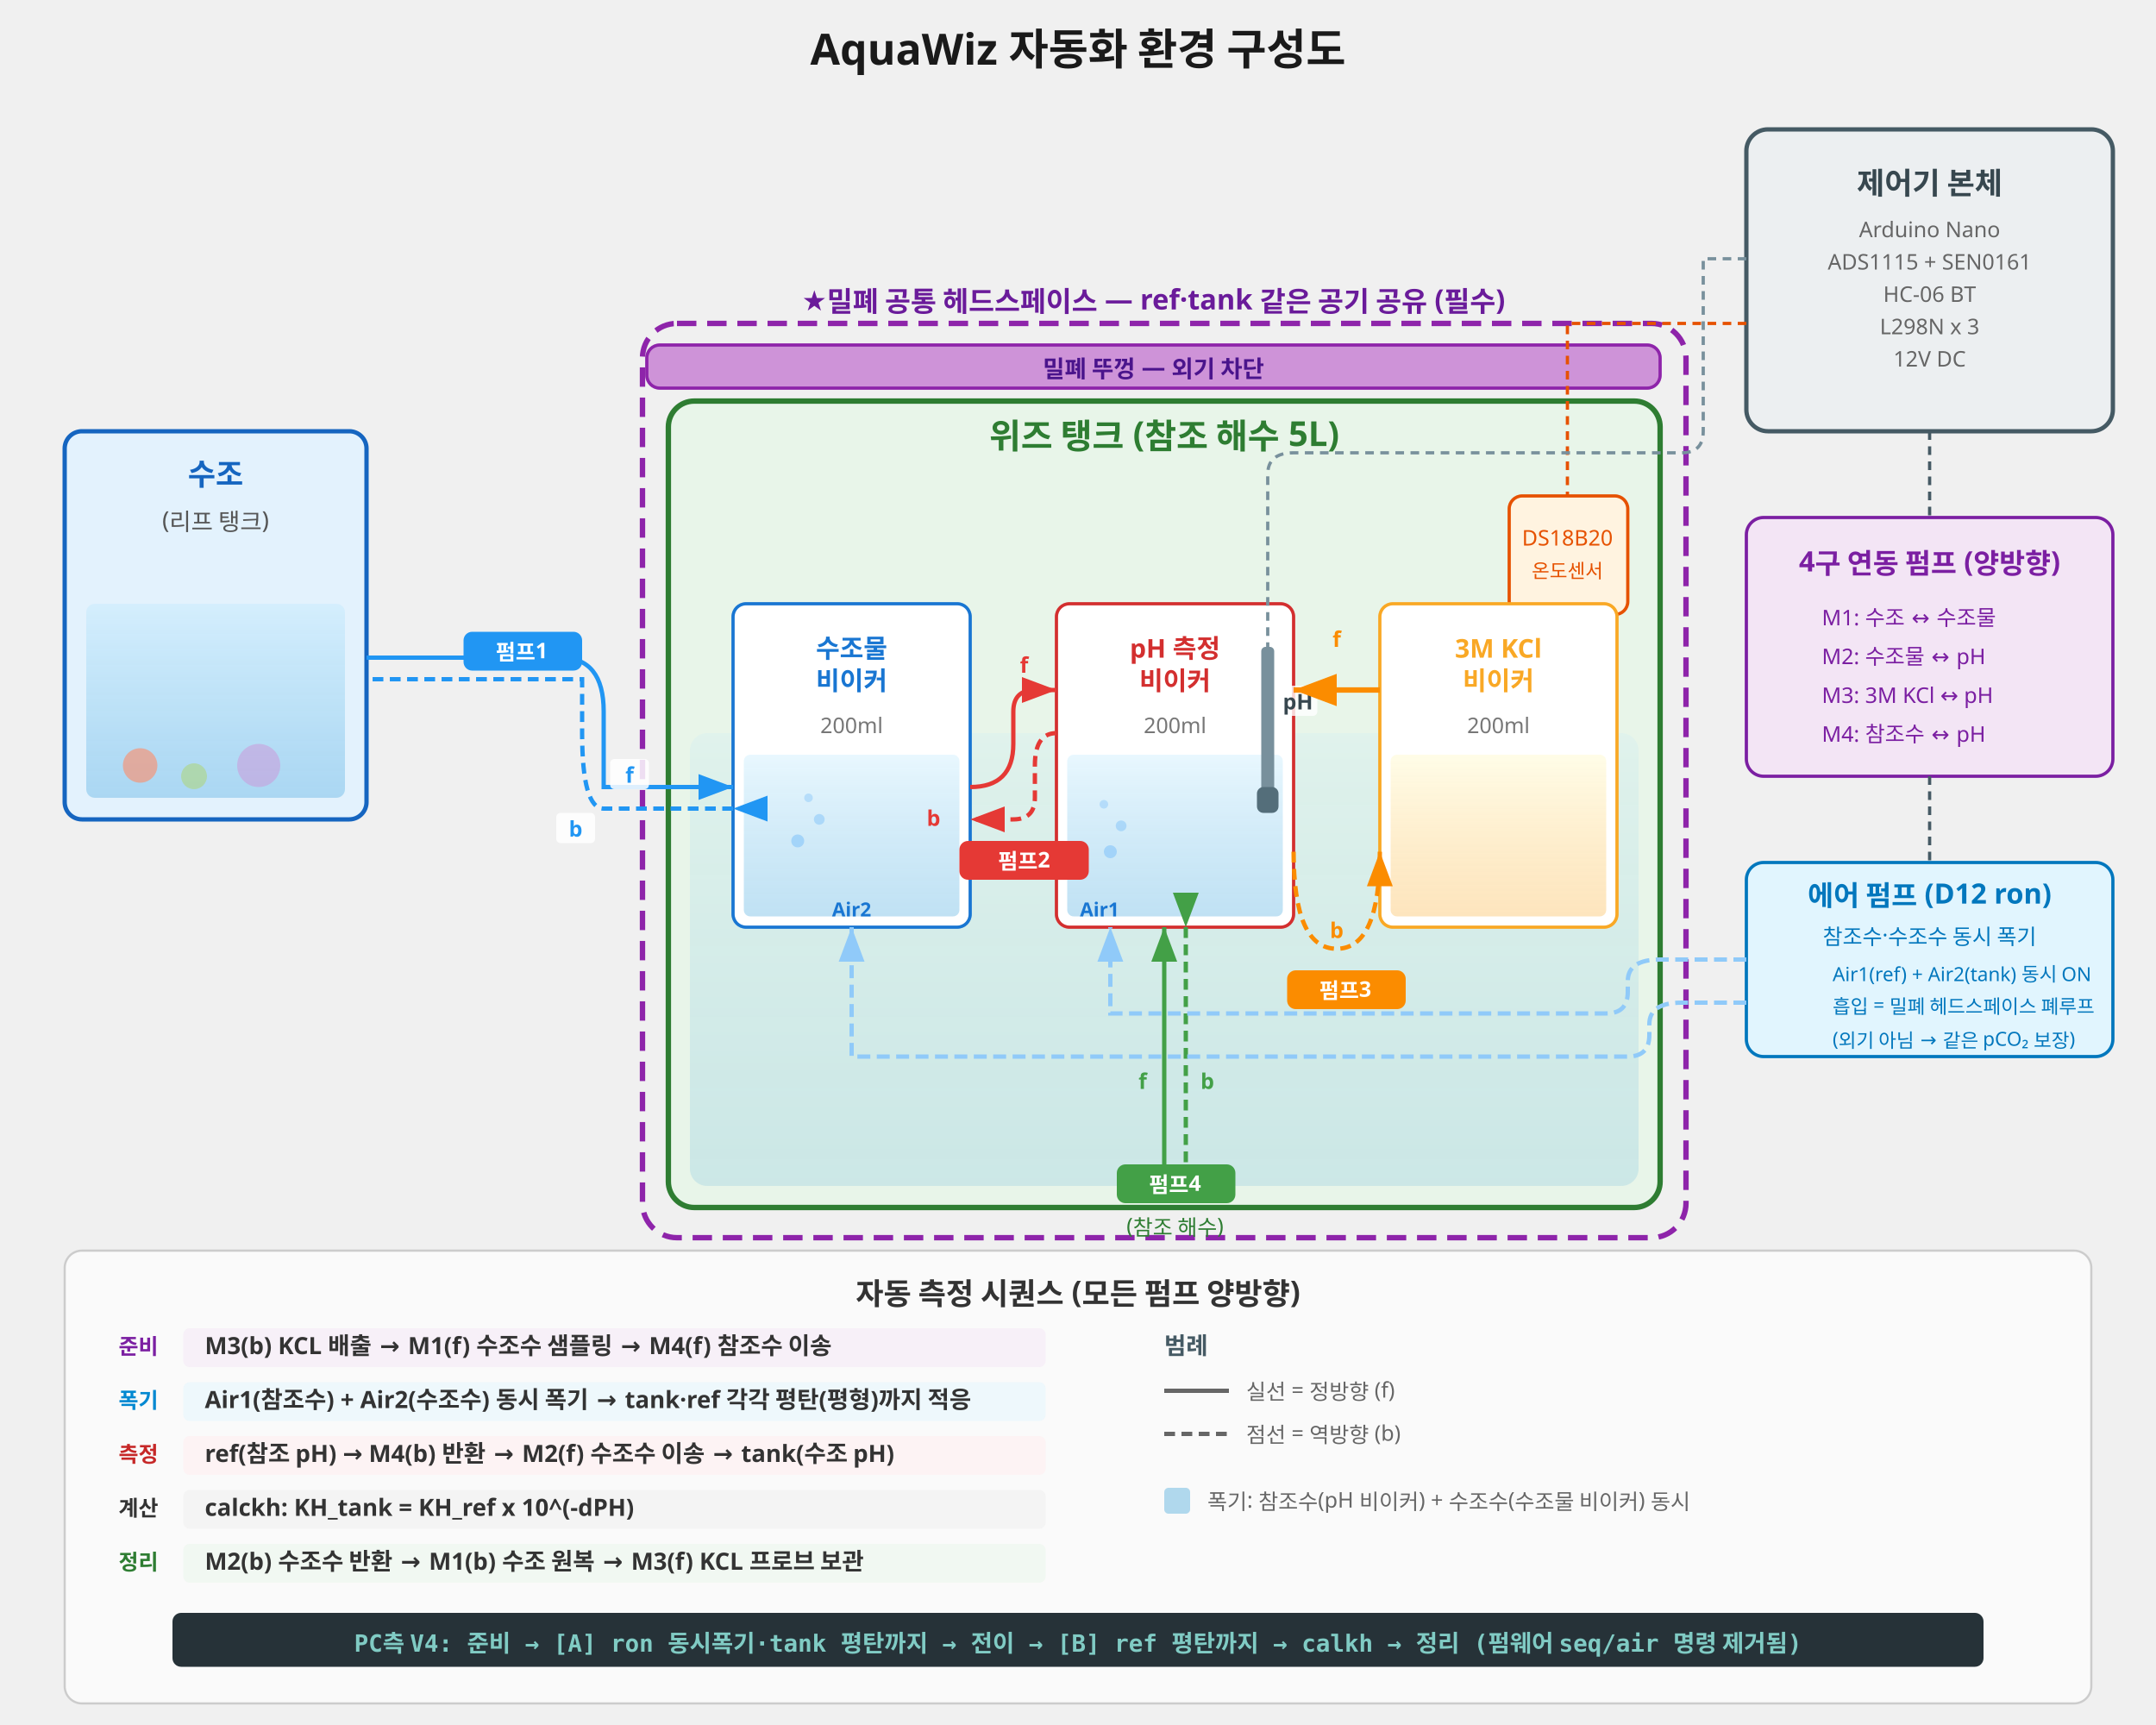
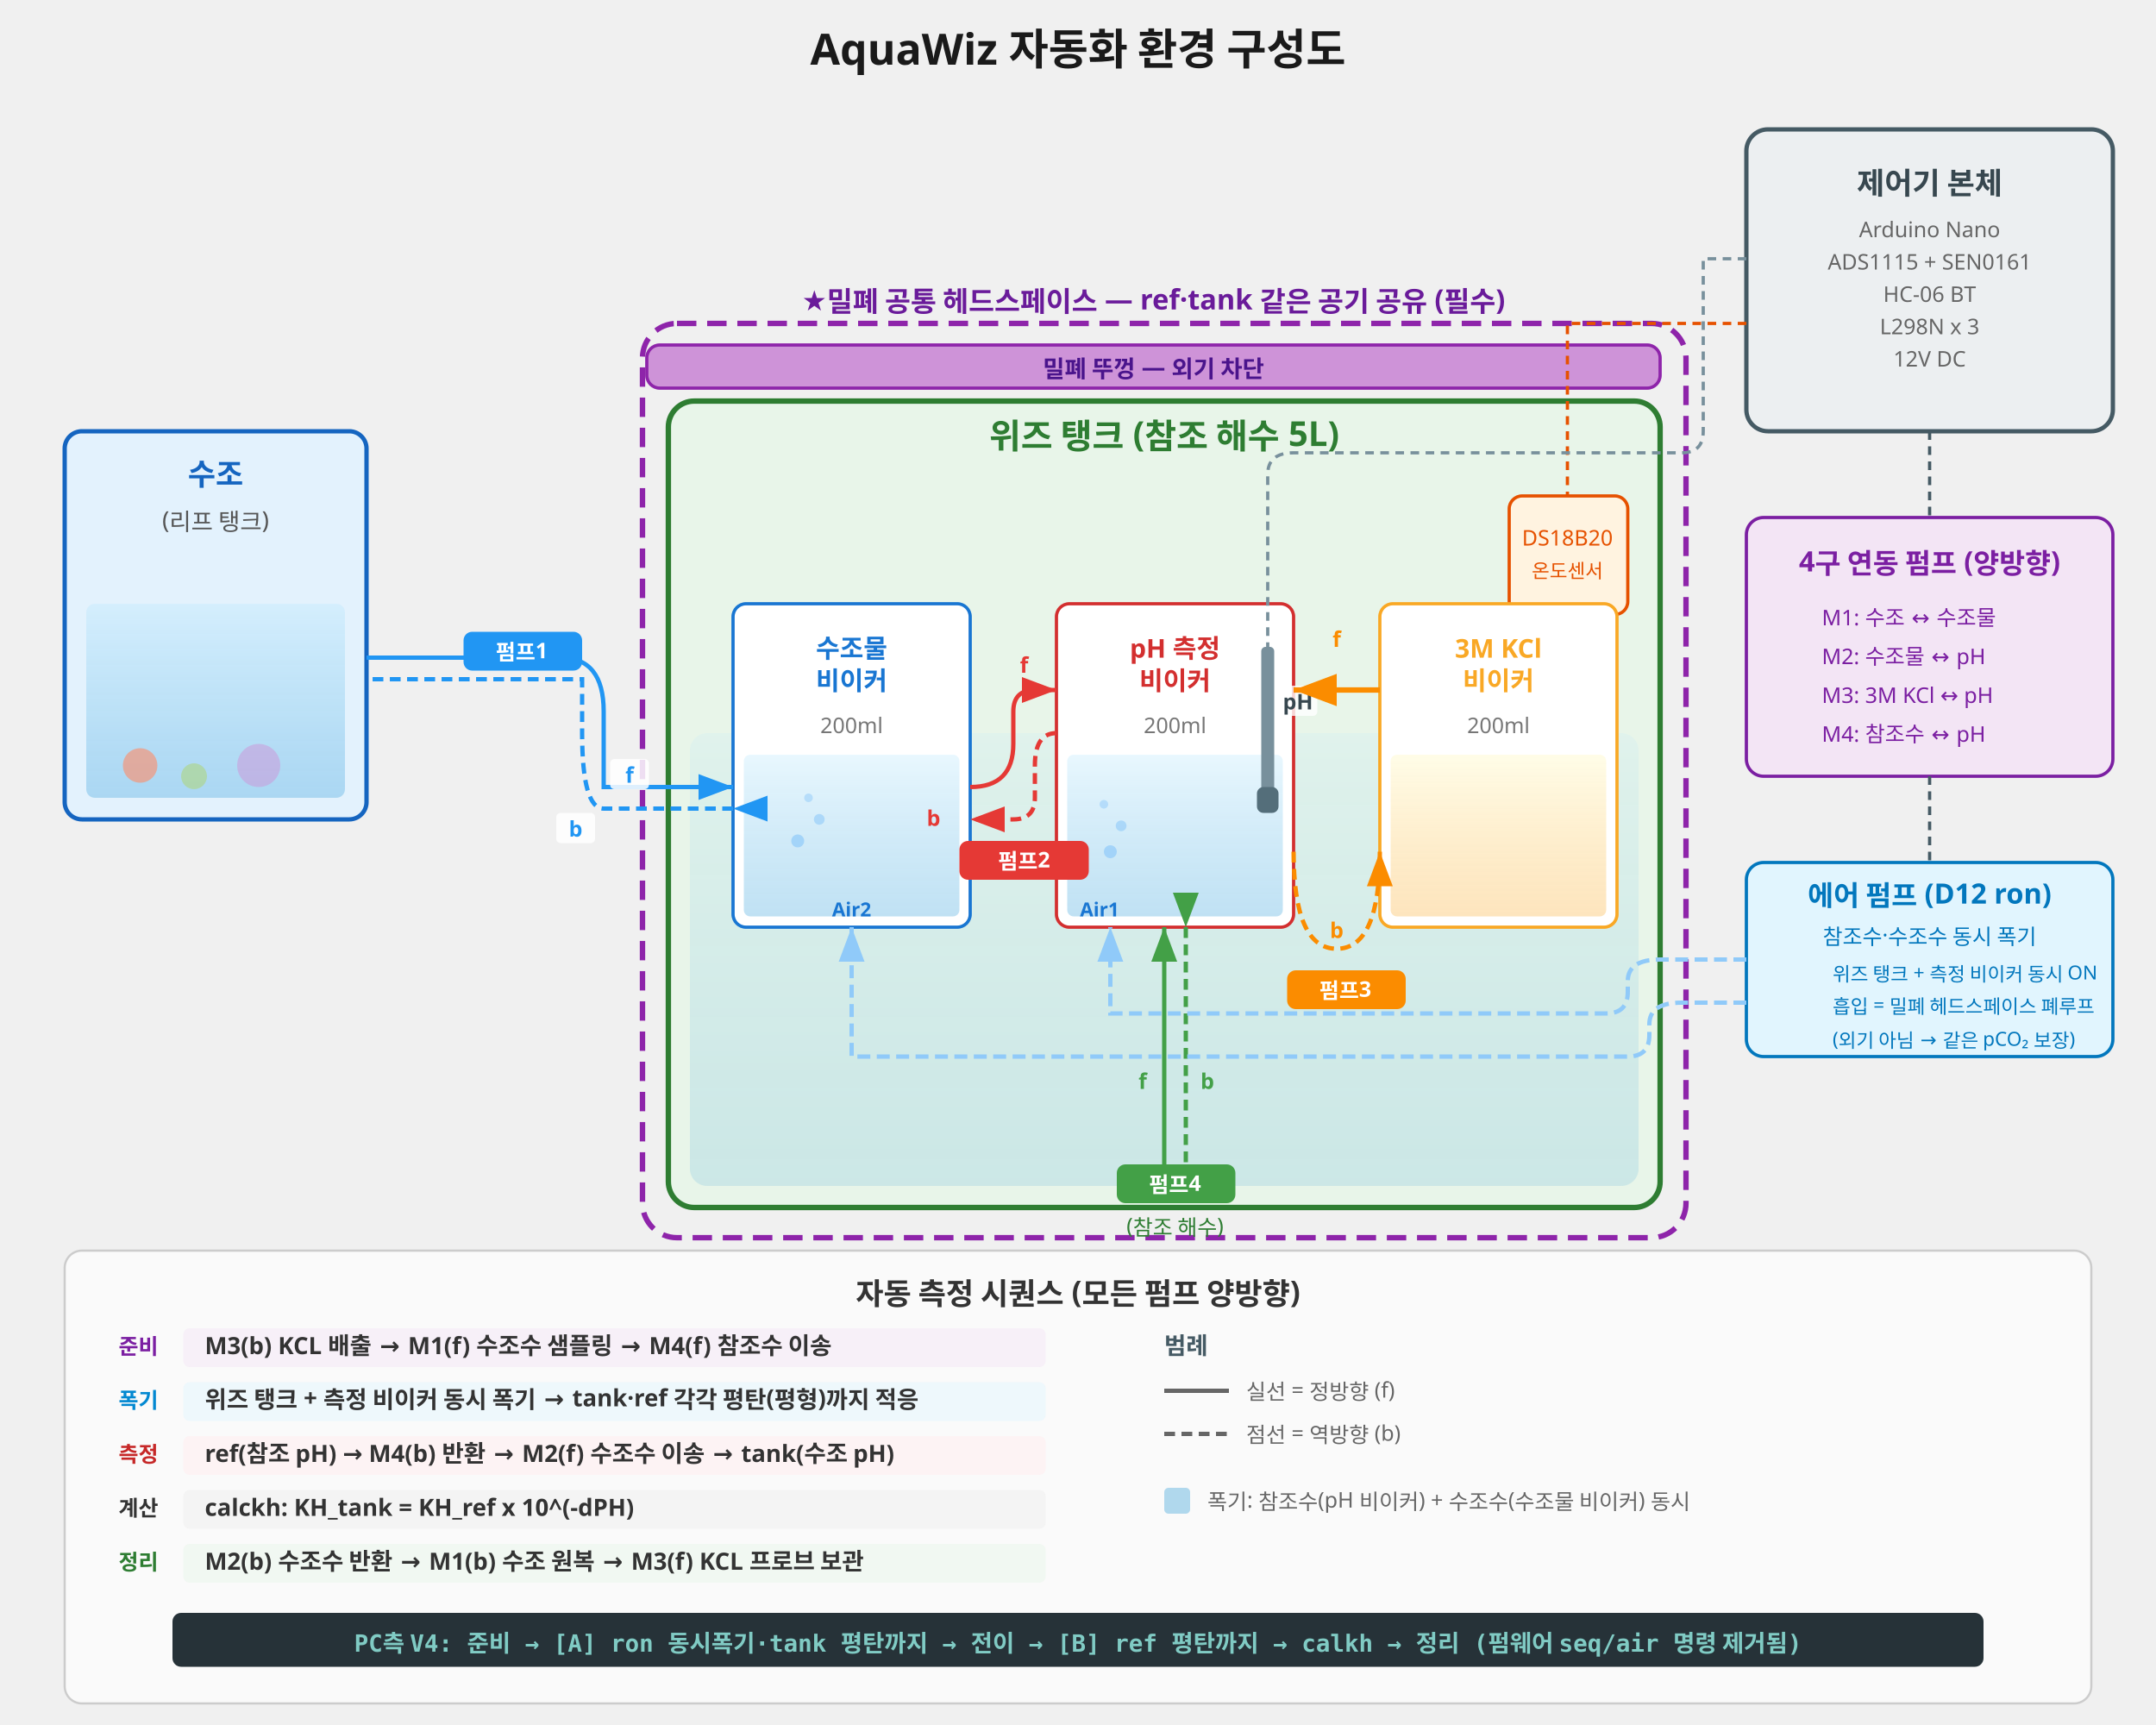
<svg xmlns="http://www.w3.org/2000/svg" viewBox="0 0 1000 800" font-family="'Malgun Gothic', 'Apple SD Gothic Neo', sans-serif" font-size="12">
  <defs>
    <marker id="arrow-blue" markerWidth="8" markerHeight="6" refX="8" refY="3" orient="auto">
      <path d="M0,0 L8,3 L0,6 Z" fill="#2196F3" />
    </marker>
    <marker id="arrow-red" markerWidth="8" markerHeight="6" refX="8" refY="3" orient="auto">
      <path d="M0,0 L8,3 L0,6 Z" fill="#e53935" />
    </marker>
    <marker id="arrow-green" markerWidth="8" markerHeight="6" refX="8" refY="3" orient="auto">
      <path d="M0,0 L8,3 L0,6 Z" fill="#43A047" />
    </marker>
    <marker id="arrow-orange" markerWidth="8" markerHeight="6" refX="8" refY="3" orient="auto">
      <path d="M0,0 L8,3 L0,6 Z" fill="#FB8C00" />
    </marker>
    <marker id="arrow-air" markerWidth="8" markerHeight="6" refX="8" refY="3" orient="auto">
      <path d="M0,0 L8,3 L0,6 Z" fill="#90CAF9" />
    </marker>
    <linearGradient id="water" x1="0" y1="0" x2="0" y2="1">
      <stop offset="0%" stop-color="#B3E5FC" stop-opacity="0.3" />
      <stop offset="100%" stop-color="#0288D1" stop-opacity="0.25" />
    </linearGradient>
    <linearGradient id="kcl" x1="0" y1="0" x2="0" y2="1">
      <stop offset="0%" stop-color="#FFF9C4" stop-opacity="0.4" />
      <stop offset="100%" stop-color="#F9A825" stop-opacity="0.3" />
    </linearGradient>
  </defs>
  <text x="500" y="30" text-anchor="middle" font-size="20" font-weight="bold" fill="#1a1a1a">AquaWiz 자동화 환경 구성도</text>
  <rect x="30" y="200" width="140" height="180" rx="8" fill="#E3F2FD" stroke="#1565C0" stroke-width="2" />
  <rect x="40" y="280" width="120" height="90" rx="4" fill="url(#water)" />
  <text x="100" y="225" text-anchor="middle" font-size="14" font-weight="bold" fill="#1565C0">수조</text>
  <text x="100" y="245" text-anchor="middle" font-size="11" fill="#555">(리프 탱크)</text>
  <circle cx="65" cy="355" r="8" fill="#FF8A65" opacity="0.6" />
  <circle cx="90" cy="360" r="6" fill="#AED581" opacity="0.6" />
  <circle cx="120" cy="355" r="10" fill="#CE93D8" opacity="0.5" />
  <rect x="298" y="150" width="484" height="424" rx="16" fill="none" stroke="#8E24AA" stroke-width="2.5" stroke-dasharray="9,5" />
  <rect x="300" y="160" width="470" height="20" rx="6" fill="#CE93D8" stroke="#8E24AA" stroke-width="1.5" />
  <text x="535" y="175" text-anchor="middle" font-size="11" font-weight="bold" fill="#4A148C">밀폐 뚜껑 — 외기 차단</text>
  <text x="535" y="144" text-anchor="middle" font-size="13" font-weight="bold" fill="#6A1B9A">★밀폐 공통 헤드스페이스 — ref·tank 같은 공기 공유 (필수)</text>
  <rect x="310" y="186" width="460" height="374" rx="12" fill="#E8F5E9" stroke="#2E7D32" stroke-width="2.5" stroke-dasharray="none" />
  <text x="540" y="208" text-anchor="middle" font-size="16" font-weight="bold" fill="#2E7D32">위즈 탱크 (참조 해수 5L)</text>
  <rect x="320" y="340" width="440" height="210" rx="8" fill="url(#water)" opacity="0.5" />
  <rect x="700" y="230" width="55" height="55" rx="6" fill="#FFF3E0" stroke="#E65100" stroke-width="1.5" />
  <text x="727" y="253" text-anchor="middle" font-size="10" fill="#E65100">DS18B20</text>
  <text x="727" y="268" text-anchor="middle" font-size="9" fill="#E65100">온도센서</text>
  <line x1="727" y1="285" x2="727" y2="350" stroke="#E65100" stroke-width="2" stroke-dasharray="4,3" />
  <circle cx="727" cy="355" r="4" fill="#E65100" />
  <rect x="340" y="280" width="110" height="150" rx="6" fill="white" stroke="#1976D2" stroke-width="1.5" />
  <rect x="345" y="350" width="100" height="75" rx="3" fill="url(#water)" />
  <text x="395" y="305" text-anchor="middle" font-size="12" font-weight="bold" fill="#1976D2">수조물</text>
  <text x="395" y="320" text-anchor="middle" font-size="12" font-weight="bold" fill="#1976D2">비이커</text>
  <text x="395" y="340" text-anchor="middle" font-size="10" fill="#777">200ml</text>
  <circle cx="370" cy="390" r="3" fill="#90CAF9" opacity="0.7" />
  <circle cx="380" cy="380" r="2.5" fill="#90CAF9" opacity="0.6" />
  <circle cx="375" cy="370" r="2" fill="#90CAF9" opacity="0.5" />
  <text x="395" y="425" text-anchor="middle" font-size="9" fill="#1976D2" font-weight="bold">Air2</text>
  <rect x="490" y="280" width="110" height="150" rx="6" fill="white" stroke="#D32F2F" stroke-width="1.5" />
  <rect x="495" y="350" width="100" height="75" rx="3" fill="url(#water)" />
  <text x="545" y="305" text-anchor="middle" font-size="12" font-weight="bold" fill="#D32F2F">pH 측정</text>
  <text x="545" y="320" text-anchor="middle" font-size="12" font-weight="bold" fill="#D32F2F">비이커</text>
  <text x="545" y="340" text-anchor="middle" font-size="10" fill="#777">200ml</text>
  <rect x="585" y="300" width="6" height="70" rx="2" fill="#78909C" />
  <rect x="583" y="365" width="10" height="12" rx="3" fill="#546E7A" />
  <rect x="593" y="318" width="18" height="14" rx="2" fill="white" opacity="0.8" />
  <text x="602" y="329" text-anchor="middle" font-size="10" fill="#37474F" font-weight="bold">pH</text>
  <circle cx="515" cy="395" r="3" fill="#90CAF9" opacity="0.7" />
  <circle cx="520" cy="383" r="2.5" fill="#90CAF9" opacity="0.6" />
  <circle cx="512" cy="373" r="2" fill="#90CAF9" opacity="0.5" />
  <text x="510" y="425" text-anchor="middle" font-size="9" fill="#1976D2" font-weight="bold">Air1</text>
  <rect x="640" y="280" width="110" height="150" rx="6" fill="white" stroke="#F9A825" stroke-width="1.5" />
  <rect x="645" y="350" width="100" height="75" rx="3" fill="url(#kcl)" />
  <text x="695" y="305" text-anchor="middle" font-size="12" font-weight="bold" fill="#F9A825">3M KCl</text>
  <text x="695" y="320" text-anchor="middle" font-size="12" font-weight="bold" fill="#F9A825">비이커</text>
  <text x="695" y="340" text-anchor="middle" font-size="10" fill="#777">200ml</text>
  <rect x="810" y="60" width="170" height="140" rx="10" fill="#ECEFF1" stroke="#455A64" stroke-width="2" />
  <text x="895" y="90" text-anchor="middle" font-size="14" font-weight="bold" fill="#37474F">제어기 본체</text>
  <text x="895" y="110" text-anchor="middle" font-size="10" fill="#666">Arduino Nano</text>
  <text x="895" y="125" text-anchor="middle" font-size="10" fill="#666">ADS1115 + SEN0161</text>
  <text x="895" y="140" text-anchor="middle" font-size="10" fill="#666">HC-06 BT</text>
  <text x="895" y="155" text-anchor="middle" font-size="10" fill="#666">L298N x 3</text>
  <text x="895" y="170" text-anchor="middle" font-size="10" fill="#666">12V DC</text>
  <rect x="810" y="240" width="170" height="120" rx="8" fill="#F3E5F5" stroke="#7B1FA2" stroke-width="1.5" />
  <text x="895" y="265" text-anchor="middle" font-size="13" font-weight="bold" fill="#7B1FA2">4구 연동 펌프 (양방향)</text>
  <text x="845" y="290" font-size="10" fill="#7B1FA2">M1: 수조 ↔ 수조물</text>
  <text x="845" y="308" font-size="10" fill="#7B1FA2">M2: 수조물 ↔ pH</text>
  <text x="845" y="326" font-size="10" fill="#7B1FA2">M3: 3M KCl ↔ pH</text>
  <text x="845" y="344" font-size="10" fill="#7B1FA2">M4: 참조수 ↔ pH</text>
  <rect x="810" y="400" width="170" height="90" rx="8" fill="#E1F5FE" stroke="#0277BD" stroke-width="1.5" />
  <text x="895" y="420" text-anchor="middle" font-size="13" font-weight="bold" fill="#0277BD">에어 펌프 (D12 ron)</text>
  <text x="895" y="438" text-anchor="middle" font-size="10" fill="#0277BD">참조수·수조수 동시 폭기</text>
-   <text x="850" y="455" font-size="9" fill="#0277BD">Air1(ref) + Air2(tank) 동시 ON</text>
+   <text x="850" y="455" font-size="9" fill="#0277BD">위즈 탱크 + 측정 비이커 동시 ON</text>
  <text x="850" y="470" font-size="9" fill="#0277BD">흡입 = 밀폐 헤드스페이스 폐루프</text>
  <text x="850" y="485" font-size="9" fill="#0277BD">(외기 아님 → 같은 pCO₂ 보장)</text>
  <path d="M170,305 L260,305 Q280,305 280,330 L280,365 L340,365" fill="none" stroke="#2196F3" stroke-width="2" marker-end="url(#arrow-blue)" />
  <path d="M340,375 L280,375 Q270,375 270,340 L270,315 L170,315" fill="none" stroke="#2196F3" stroke-width="2" stroke-dasharray="5,3" marker-start="url(#arrow-blue)" />
  <rect x="215" y="293" width="55" height="18" rx="4" fill="#2196F3" />
  <text x="242" y="306" text-anchor="middle" font-size="10" fill="white" font-weight="bold">펌프1</text>
  <rect x="283" y="352" width="18" height="14" rx="2" fill="white" opacity="0.85" />
  <text x="292" y="363" text-anchor="middle" font-size="10" fill="#2196F3" font-weight="bold">f</text>
  <rect x="258" y="377" width="18" height="14" rx="2" fill="white" opacity="0.85" />
  <text x="267" y="388" text-anchor="middle" font-size="10" fill="#2196F3" font-weight="bold">b</text>
  <path d="M450,365 Q470,365 470,345 L470,330 Q470,320 480,320 L490,320" fill="none" stroke="#e53935" stroke-width="2" marker-end="url(#arrow-red)" />
  <path d="M490,340 Q480,340 480,355 L480,370 Q480,380 470,380 L450,380" fill="none" stroke="#e53935" stroke-width="2" stroke-dasharray="5,3" marker-end="url(#arrow-red)" />
  <text x="433" y="383" text-anchor="middle" font-size="10" fill="#e53935" font-weight="bold">b</text>
  <rect x="445" y="390" width="60" height="18" rx="4" fill="#e53935" />
  <text x="475" y="403" text-anchor="middle" font-size="10" fill="white" font-weight="bold">펌프2</text>
  <text x="475" y="312" text-anchor="middle" font-size="10" fill="#e53935" font-weight="bold">f</text>
  <path d="M640,320 L600,320" fill="none" stroke="#FB8C00" stroke-width="2.5" marker-end="url(#arrow-orange)" />
  <path d="M600,395 Q600,440 620,440 L620,440 Q640,440 640,395" fill="none" stroke="#FB8C00" stroke-width="2" stroke-dasharray="5,3" marker-end="url(#arrow-orange)" />
  <rect x="597" y="450" width="55" height="18" rx="4" fill="#FB8C00" />
  <text x="624" y="463" text-anchor="middle" font-size="10" fill="white" font-weight="bold">펌프3</text>
  <text x="620" y="300" text-anchor="middle" font-size="10" fill="#FB8C00" font-weight="bold">f</text>
  <text x="620" y="435" text-anchor="middle" font-size="10" fill="#FB8C00" font-weight="bold">b</text>
  <path d="M540,540 L540,430" fill="none" stroke="#43A047" stroke-width="2" marker-end="url(#arrow-green)" />
  <path d="M550,430 L550,540" fill="none" stroke="#43A047" stroke-width="2" stroke-dasharray="5,3" marker-start="url(#arrow-green)" />
  <rect x="518" y="540" width="55" height="18" rx="4" fill="#43A047" />
  <text x="545" y="553" text-anchor="middle" font-size="10" fill="white" font-weight="bold">펌프4</text>
  <text x="545" y="572" text-anchor="middle" font-size="10" fill="#2E7D32">(참조 해수)</text>
  <text x="530" y="505" text-anchor="middle" font-size="10" fill="#43A047" font-weight="bold">f</text>
  <text x="560" y="505" text-anchor="middle" font-size="10" fill="#43A047" font-weight="bold">b</text>
  <path d="M810,445 L770,445 Q755,445 755,455 L755,460 Q755,470 745,470 L515,470 L515,430" fill="none" stroke="#90CAF9" stroke-width="2" stroke-dasharray="6,3" marker-end="url(#arrow-air)" />
  <path d="M810,465 L780,465 Q765,465 765,475 L765,480 Q765,490 755,490 L395,490 L395,430" fill="none" stroke="#90CAF9" stroke-width="2" stroke-dasharray="6,3" marker-end="url(#arrow-air)" />
  <line x1="895" y1="200" x2="895" y2="240" stroke="#455A64" stroke-width="1.5" stroke-dasharray="4,3" />
  <line x1="895" y1="360" x2="895" y2="400" stroke="#455A64" stroke-width="1.5" stroke-dasharray="4,3" />
  <path d="M810,150 L727,150 L727,230" fill="none" stroke="#E65100" stroke-width="1.5" stroke-dasharray="4,3" />
  <path d="M810,120 L790,120 L790,200 Q790,210 780,210 L600,210 Q588,210 588,220 L588,300" fill="none" stroke="#78909C" stroke-width="1.5" stroke-dasharray="4,3" />
  <rect x="30" y="580" width="940" height="210" rx="8" fill="#FAFAFA" stroke="#CCC" stroke-width="1" />
  <text x="500" y="605" text-anchor="middle" font-size="14" font-weight="bold" fill="#333">자동 측정 시퀀스 (모든 펌프 양방향)</text>
  <text x="55" y="628" font-size="10" font-weight="bold" fill="#7B1FA2">준비</text>
  <rect x="85" y="616" width="400" height="18" rx="3" fill="#F3E5F5" opacity="0.5" />
  <text x="95" y="628" font-size="11" fill="#333" font-weight="bold">M3(b) KCL 배출 → M1(f) 수조수 샘플링 → M4(f) 참조수 이송</text>
  <text x="55" y="653" font-size="10" font-weight="bold" fill="#0288D1">폭기</text>
  <rect x="85" y="641" width="400" height="18" rx="3" fill="#E1F5FE" opacity="0.5" />
-   <text x="95" y="653" font-size="11" fill="#333" font-weight="bold">Air1(참조수) + Air2(수조수) 동시 폭기 → tank·ref 각각 평탄(평형)까지 적응</text>
+   <text x="95" y="653" font-size="11" fill="#333" font-weight="bold">위즈 탱크 + 측정 비이커 동시 폭기 → tank·ref 각각 평탄(평형)까지 적응</text>
  <text x="55" y="678" font-size="10" font-weight="bold" fill="#C62828">측정</text>
  <rect x="85" y="666" width="400" height="18" rx="3" fill="#FFEBEE" opacity="0.5" />
  <text x="95" y="678" font-size="11" fill="#333" font-weight="bold">ref(참조 pH) → M4(b) 반환 → M2(f) 수조수 이송 → tank(수조 pH)</text>
  <text x="55" y="703" font-size="10" font-weight="bold" fill="#333">계산</text>
  <rect x="85" y="691" width="400" height="18" rx="3" fill="#EEEEEE" opacity="0.5" />
  <text x="95" y="703" font-size="11" fill="#333" font-weight="bold">calckh: KH_tank = KH_ref x 10^(-dPH)</text>
  <text x="55" y="728" font-size="10" font-weight="bold" fill="#2E7D32">정리</text>
  <rect x="85" y="716" width="400" height="18" rx="3" fill="#E8F5E9" opacity="0.5" />
  <text x="95" y="728" font-size="11" fill="#333" font-weight="bold">M2(b) 수조수 반환 → M1(b) 수조 원복 → M3(f) KCL 프로브 보관</text>
  <text x="540" y="628" font-size="11" font-weight="bold" fill="#455A64">범례</text>
  <line x1="540" y1="645" x2="570" y2="645" stroke="#666" stroke-width="2" />
  <text x="578" y="649" font-size="10" fill="#666">실선 = 정방향 (f)</text>
  <line x1="540" y1="665" x2="570" y2="665" stroke="#666" stroke-width="2" stroke-dasharray="5,3" />
  <text x="578" y="669" font-size="10" fill="#666">점선 = 역방향 (b)</text>
  <rect x="540" y="690" width="12" height="12" rx="2" fill="#0288D1" opacity="0.3" />
  <text x="560" y="700" font-size="10" fill="#666">폭기: 참조수(pH 비이커) + 수조수(수조물 비이커) 동시</text>
  <rect x="80" y="748" width="840" height="25" rx="4" fill="#263238" />
  <text x="500" y="766" text-anchor="middle" font-size="11" fill="#80CBC4" font-weight="bold" font-family="monospace, 'Malgun Gothic'">PC측 V4: 준비 → [A] ron 동시폭기·tank 평탄까지 → 전이 → [B] ref 평탄까지 → calkh → 정리 (펌웨어 seq/air 명령 제거됨)</text>
</svg>
